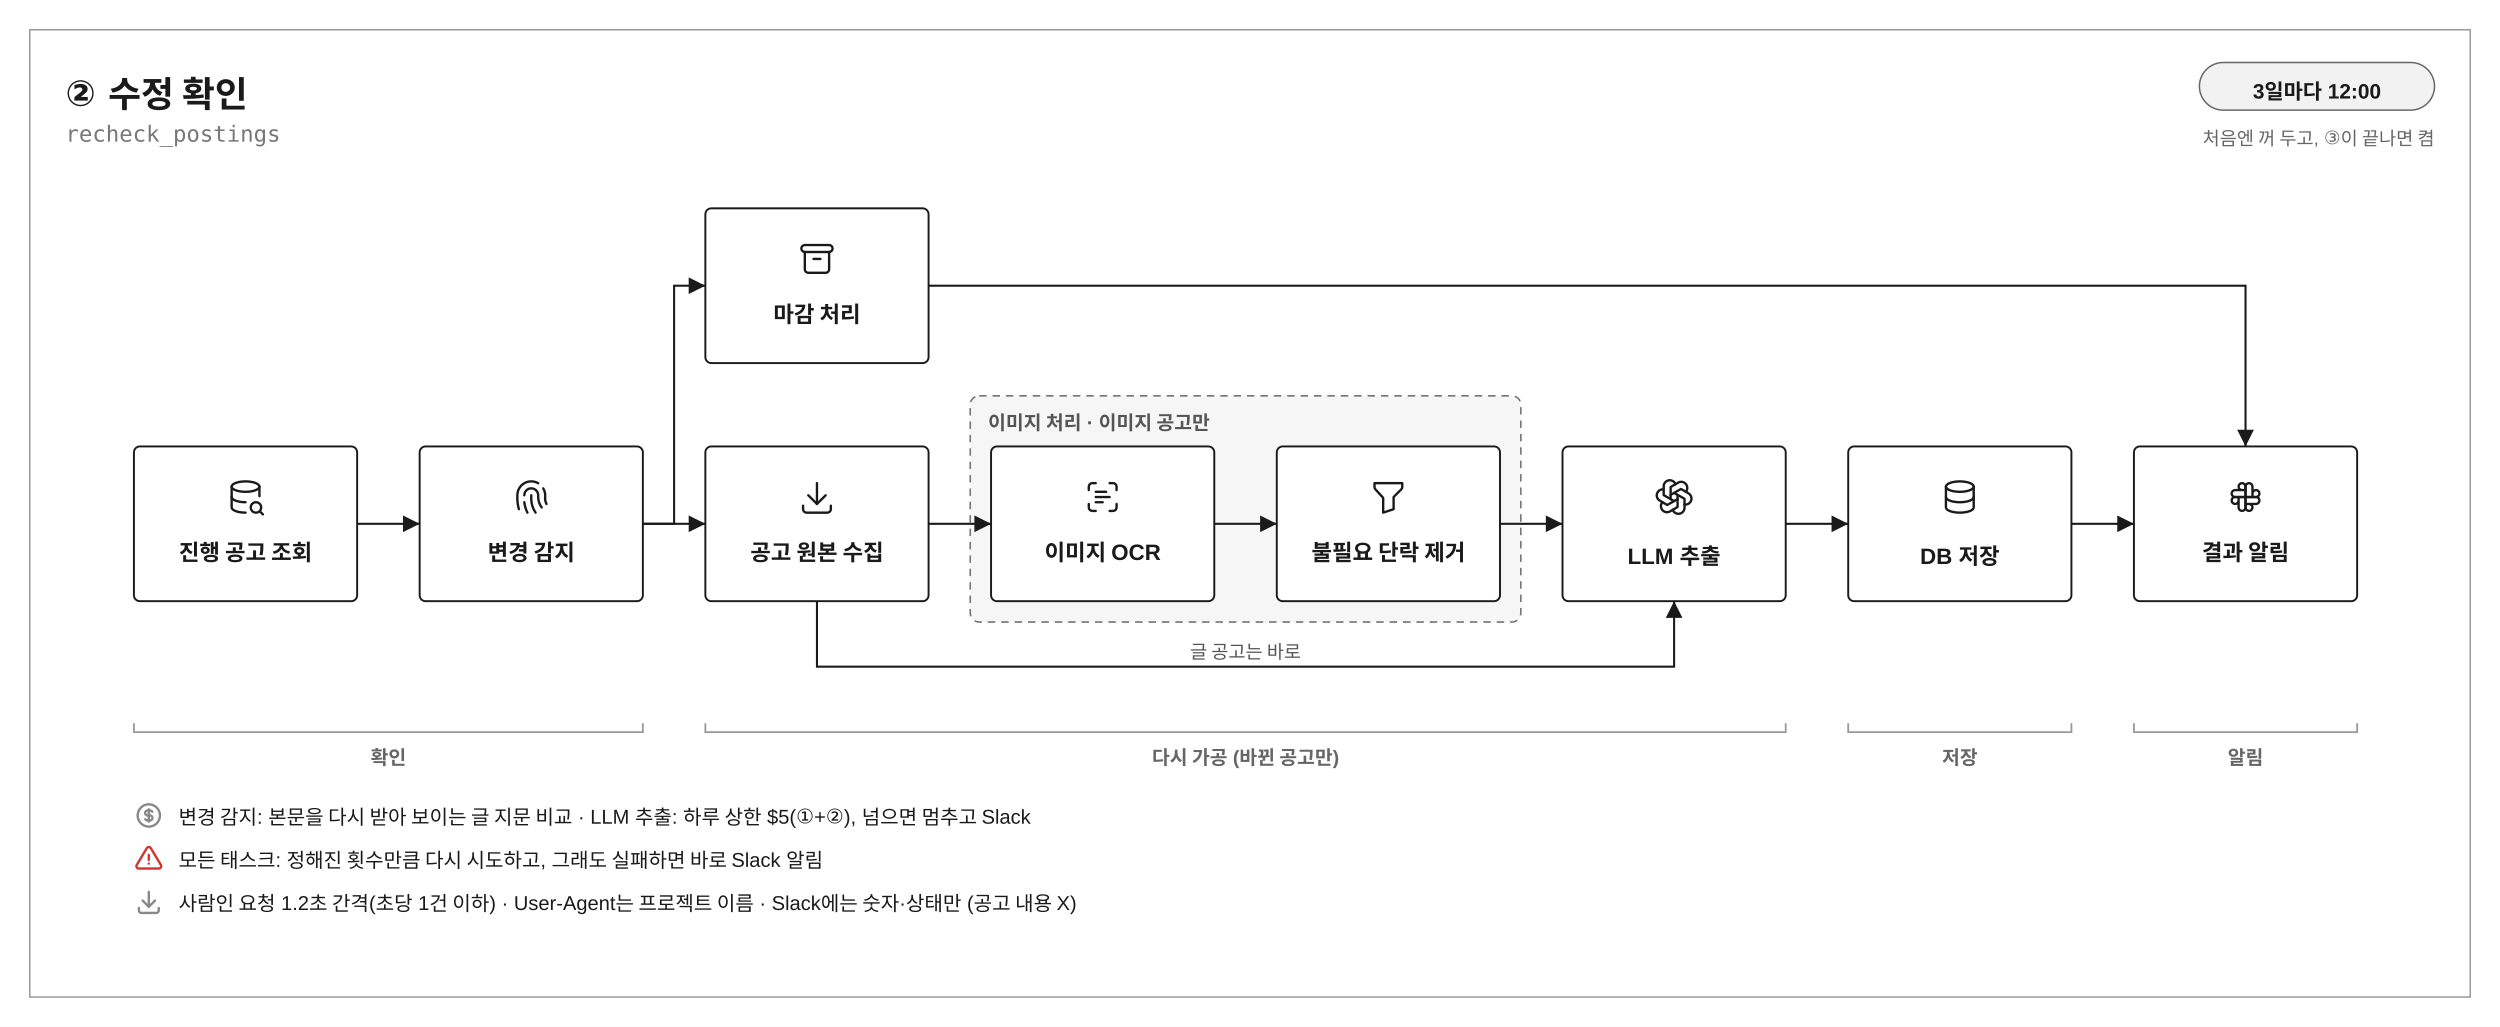
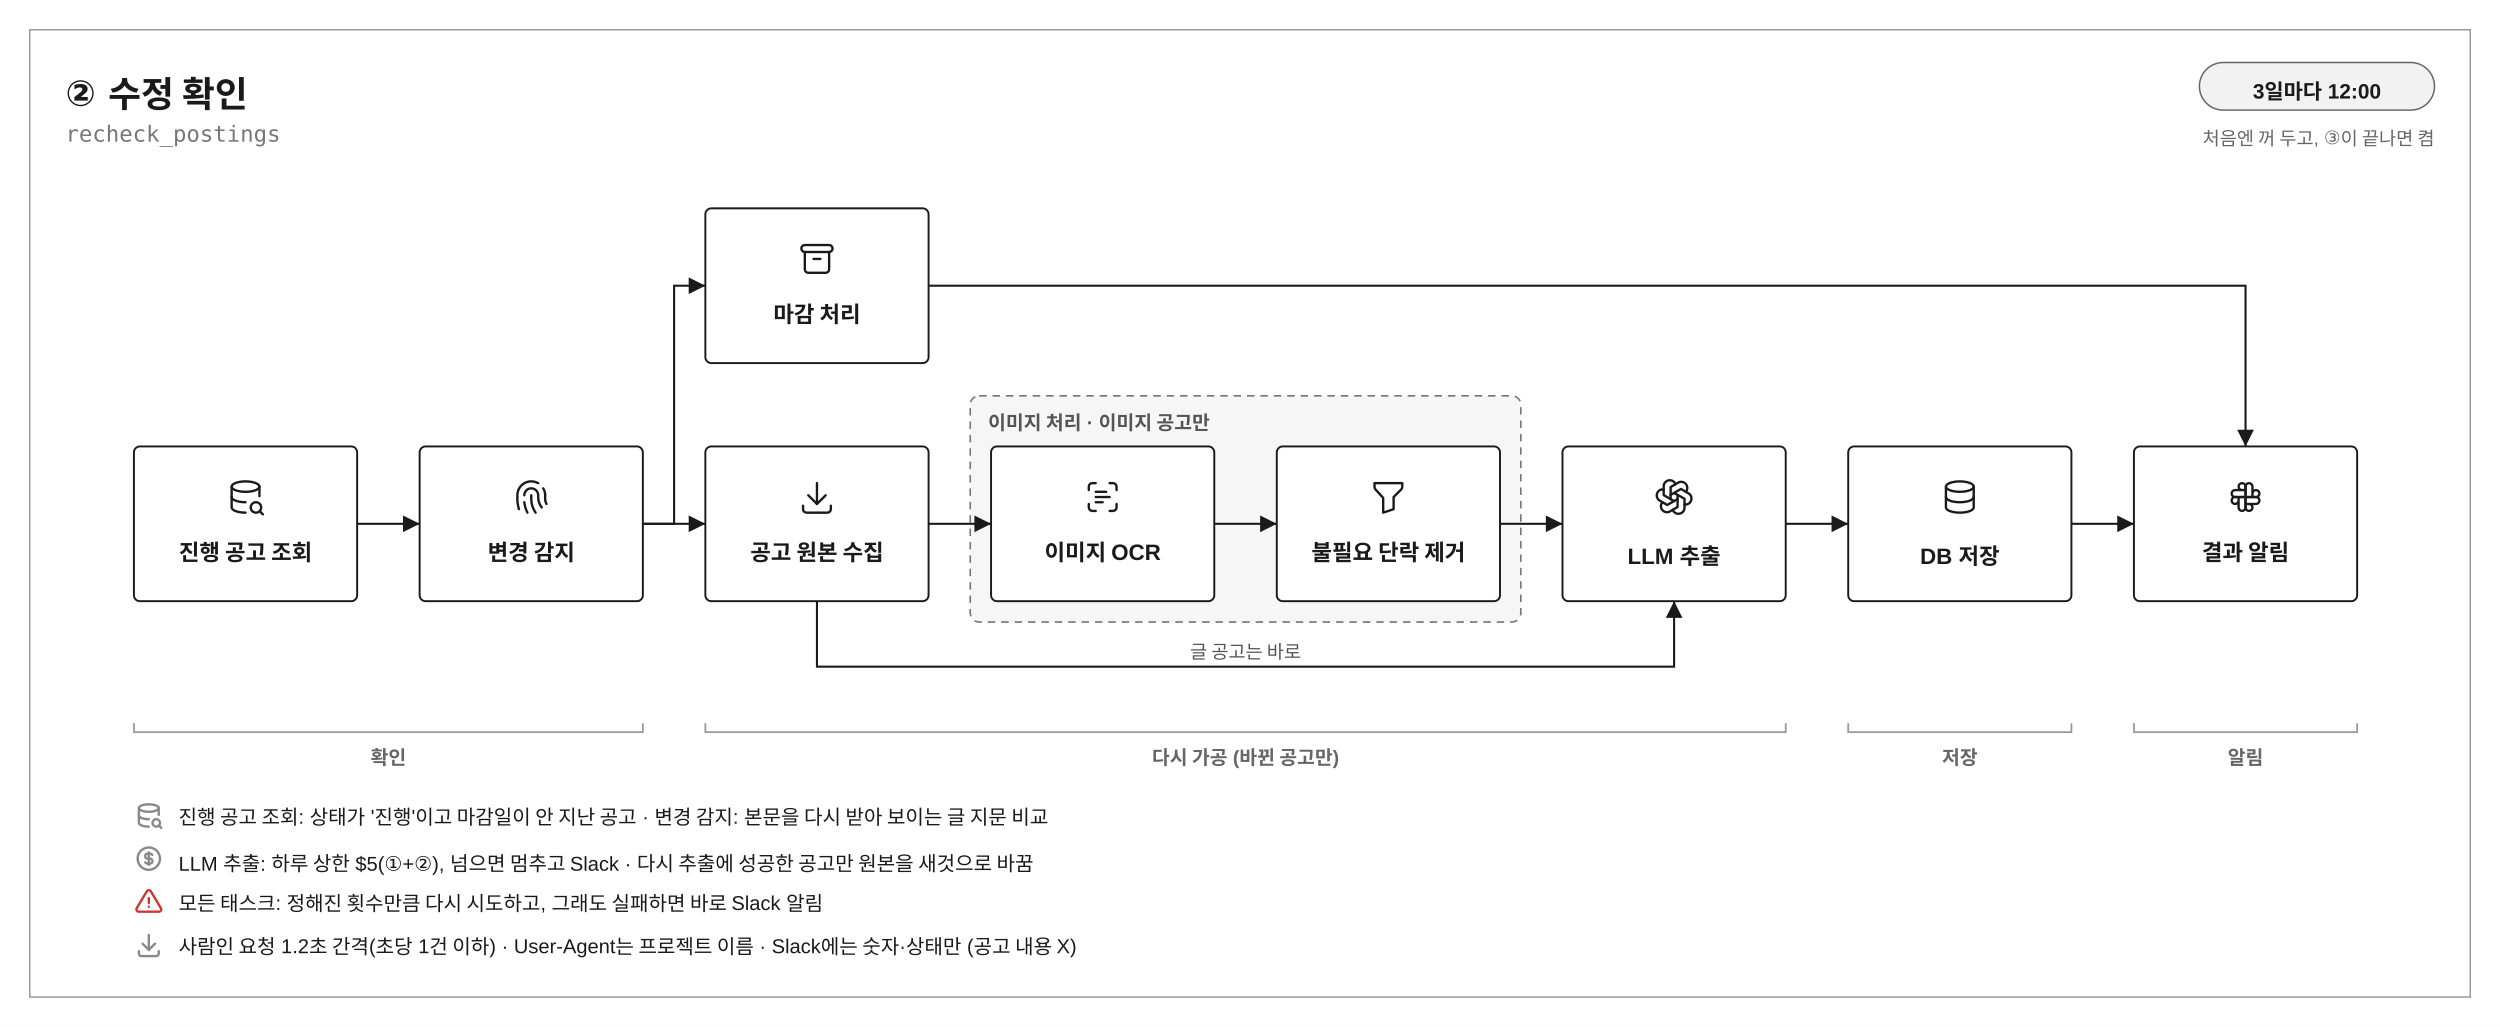
<svg xmlns="http://www.w3.org/2000/svg" width="1680" height="690" viewBox="0 0 1680 690">
  <style>
  text { font-family: "Malgun Gothic", "Apple SD Gothic Neo", Arial, sans-serif; fill: #1a1a1a; dominant-baseline: central; text-anchor: middle; }
  .title { font-size: 24px; font-weight: 700; text-anchor: start; }
  .id { font-family: Consolas, monospace; font-size: 15px; fill: #777; text-anchor: start; }
  .badge { font-size: 14px; font-weight: 700; }
  .bsub { font-size: 12.5px; fill: #666; text-anchor: end; }
  .nt  { font-size: 15px; font-weight: 700; }
  .tid { font-family: Consolas, monospace; font-size: 11.5px; fill: #888; }
  .glab { font-size: 13px; font-weight: 700; fill: #555; text-anchor: start; }
  .elab { font-size: 12.5px; fill: #555; }
  .stage { font-size: 13px; font-weight: 700; fill: #666; }
  .free { font-size: 12px; fill: #777; }
  .note { font-size: 13.5px; text-anchor: start; }
  .ln  { fill: none; stroke: #1a1a1a; stroke-width: 1.4; }
</style>
  <defs>
    <marker id="a" viewBox="0 0 10 10" refX="10" refY="5" markerWidth="8" markerHeight="8" orient="auto">
      <path d="M0,0 L10,5 L0,10 z" fill="#1a1a1a" />
    </marker>
  </defs>
  <rect width="1680" height="690" fill="#fff" />
  <rect x="20" y="20" width="1640" height="650" fill="none" stroke="#999" stroke-width="1" />
  <text class="title" x="44" y="58">② 수정 확인</text>
  <text class="id" x="44" y="90">recheck_postings</text>
  <rect x="1478" y="42" width="158" height="32" rx="16" fill="#f2f2f2" stroke="#666" stroke-width="1" />
  <text class="badge" x="1557.0" y="58">3일마다 12:00</text>
  <text class="bsub" x="1636" y="92">처음엔 꺼 두고, ③이 끝나면 켬</text>
  <rect x="652" y="266" width="370" height="152" rx="6" fill="#f6f6f6" stroke="#777" stroke-width="1.1" stroke-dasharray="5 4" />
  <text class="glab" x="664" y="283">이미지 처리 · 이미지 공고만</text>
  <path class="ln" d="M240,352.0 H282" marker-end="url(#a)" />
  <path class="ln" d="M432,352.0 H453.0 V192.0 H474" marker-end="url(#a)" />
  <path class="ln" d="M432,352.0 H474" marker-end="url(#a)" />
  <path class="ln" d="M624,352.0 H666" marker-end="url(#a)" />
  <path class="ln" d="M816,352.0 H858" marker-end="url(#a)" />
  <path class="ln" d="M1008,352.0 H1050" marker-end="url(#a)" />
  <path class="ln" d="M1200,352.0 H1242" marker-end="url(#a)" />
  <path class="ln" d="M1392,352.0 H1434" marker-end="url(#a)" />
  <path class="ln" d="M624,192.0 H1509.0 V300" marker-end="url(#a)" />
  <path class="ln" d="M549.0,404 V448 H1125.0 V404" marker-end="url(#a)" />
  <text class="elab" x="837.0" y="437">글 공고는 바로</text>
  <rect x="90" y="300" width="150" height="104" rx="4" fill="#fff" stroke="#1a1a1a" stroke-width="1.3" />
  <g transform="translate(151.0,320) scale(1.166667)" fill="none" stroke="#1a1a1a" stroke-width="1.37" stroke-linecap="round" stroke-linejoin="round">
    <path d="M4 6c0 1.657 3.582 3 8 3s8 -1.343 8 -3s-3.582 -3 -8 -3s-8 1.343 -8 3" />
    <path d="M4 6v6c0 1.657 3.582 3 8 3m8 -3.5v-5.5" />
    <path d="M4 12v6c0 1.657 3.582 3 8 3" />
    <path d="M18 18m-3 0a3 3 0 1 0 6 0a3 3 0 1 0 -6 0" />
    <path d="M20.2 20.2l1.8 1.8" />
  </g>
  <text class="nt" x="165.0" y="370">진행 공고 조회</text>
  <rect x="282" y="300" width="150" height="104" rx="4" fill="#fff" stroke="#1a1a1a" stroke-width="1.3" />
  <g transform="translate(343.0,320) scale(1.166667)" fill="none" stroke="#1a1a1a" stroke-width="1.37" stroke-linecap="round" stroke-linejoin="round">
    <path d="M18.9 7a8 8 0 0 1 1.1 5v1a6 6 0 0 0 .8 3" />
    <path d="M8 11a4 4 0 0 1 8 0v1a10 10 0 0 0 2 6" />
    <path d="M12 11v2a14 14 0 0 0 2.5 8" />
    <path d="M8 15a18 18 0 0 0 1.8 6" />
    <path d="M4.9 19a22 22 0 0 1 -.9 -7v-1a8 8 0 0 1 12 -6.95" />
  </g>
  <text class="nt" x="357.0" y="370">변경 감지</text>
  <rect x="474" y="140" width="150" height="104" rx="4" fill="#fff" stroke="#1a1a1a" stroke-width="1.3" />
  <g transform="translate(535.0,160) scale(1.166667)" fill="none" stroke="#1a1a1a" stroke-width="1.37" stroke-linecap="round" stroke-linejoin="round">
    <path d="M3 4m0 2a2 2 0 0 1 2 -2h14a2 2 0 0 1 2 2v0a2 2 0 0 1 -2 2h-14a2 2 0 0 1 -2 -2z" />
    <path d="M5 8v10a2 2 0 0 0 2 2h10a2 2 0 0 0 2 -2v-10" />
    <path d="M10 12l4 0" />
  </g>
  <text class="nt" x="549.0" y="210">마감 처리</text>
  <rect x="474" y="300" width="150" height="104" rx="4" fill="#fff" stroke="#1a1a1a" stroke-width="1.3" />
  <g transform="translate(535.0,320) scale(1.166667)" fill="none" stroke="#1a1a1a" stroke-width="1.37" stroke-linecap="round" stroke-linejoin="round">
    <path d="M4 17v2a2 2 0 0 0 2 2h12a2 2 0 0 0 2 -2v-2" />
    <path d="M7 11l5 5l5 -5" />
    <path d="M12 4l0 12" />
  </g>
  <text class="nt" x="549.0" y="370">공고 원본 수집</text>
  <rect x="666" y="300" width="150" height="104" rx="4" fill="#fff" stroke="#1a1a1a" stroke-width="1.3" />
  <g transform="translate(727.0,320) scale(1.166667)" fill="none" stroke="#1a1a1a" stroke-width="1.37" stroke-linecap="round" stroke-linejoin="round">
    <path d="M4 8v-2a2 2 0 0 1 2 -2h2" />
    <path d="M4 16v2a2 2 0 0 0 2 2h2" />
    <path d="M16 4h2a2 2 0 0 1 2 2v2" />
    <path d="M16 20h2a2 2 0 0 0 2 -2v-2" />
    <path d="M8 12h8" />
    <path d="M8 9h6" />
    <path d="M8 15h4" />
  </g>
  <text class="nt" x="741.0" y="370">이미지 OCR</text>
  <rect x="858" y="300" width="150" height="104" rx="4" fill="#fff" stroke="#1a1a1a" stroke-width="1.3" />
  <g transform="translate(919.0,320) scale(1.166667)" fill="none" stroke="#1a1a1a" stroke-width="1.37" stroke-linecap="round" stroke-linejoin="round">
    <path d="M4 4h16v2.172a2 2 0 0 1 -.586 1.414l-4.414 4.414v7l-6 2v-8.5l-4.48 -4.928a2 2 0 0 1 -.52 -1.345v-2.227z" />
  </g>
  <text class="nt" x="933.0" y="370">불필요 단락 제거</text>
  <rect x="1050" y="300" width="150" height="104" rx="4" fill="#fff" stroke="#1a1a1a" stroke-width="1.3" />
  <g transform="translate(1111.0,320) scale(1.166667)" fill="none" stroke="#1a1a1a" stroke-width="1.37" stroke-linecap="round" stroke-linejoin="round">
    <path d="M11.217 19.384a3.501 3.501 0 0 0 6.783 -1.217v-5.167l-6 -3.35" />
    <path d="M5.214 15.014a3.501 3.501 0 0 0 4.446 5.266l4.34 -2.534v-6.946" />
    <path d="M6 7.63c-1.391 -.236 -2.787 .395 -3.534 1.689a3.474 3.474 0 0 0 1.271 4.745l4.263 2.514l6 -3.348" />
    <path d="M12.783 4.616a3.501 3.501 0 0 0 -6.783 1.217v5.067l6 3.45" />
    <path d="M18.786 8.986a3.501 3.501 0 0 0 -4.446 -5.266l-4.34 2.534v6.946" />
    <path d="M18 16.302c1.391 .236 2.787 -.395 3.534 -1.689a3.474 3.474 0 0 0 -1.271 -4.745l-4.308 -2.514l-5.955 3.42" />
  </g>
  <text class="nt" x="1125.0" y="370">LLM 추출</text>
  <rect x="1242" y="300" width="150" height="104" rx="4" fill="#fff" stroke="#1a1a1a" stroke-width="1.3" />
  <g transform="translate(1303.0,320) scale(1.166667)" fill="none" stroke="#1a1a1a" stroke-width="1.37" stroke-linecap="round" stroke-linejoin="round">
    <path d="M12 6m-8 0a8 3 0 1 0 16 0a8 3 0 1 0 -16 0" />
    <path d="M4 6v6a8 3 0 0 0 16 0v-6" />
    <path d="M4 12v6a8 3 0 0 0 16 0v-6" />
  </g>
  <text class="nt" x="1317.0" y="370">DB 저장</text>
  <rect x="1434" y="300" width="150" height="104" rx="4" fill="#fff" stroke="#1a1a1a" stroke-width="1.3" />
  <g transform="translate(1495.0,320) scale(1.166667)" fill="none" stroke="#1a1a1a" stroke-width="1.37" stroke-linecap="round" stroke-linejoin="round">
    <path d="M12 12v-6a2 2 0 0 1 4 0v6m0 -2a2 2 0 1 1 2 2h-6" />
    <path d="M12 12h6a2 2 0 0 1 0 4h-6m2 0a2 2 0 1 1 -2 2v-6" />
    <path d="M12 12v6a2 2 0 0 1 -4 0v-6m0 2a2 2 0 1 1 -2 -2h6" />
    <path d="M12 12h-6a2 2 0 0 1 0 -4h6m-2 0a2 2 0 1 1 2 -2v6" />
  </g>
  <text class="nt" x="1509.0" y="370">결과 알림</text>
  <path d="M90,486 V492 H432 V486" fill="none" stroke="#999" stroke-width="1.2" />
  <text class="stage" x="261.0" y="508">확인</text>
  <path d="M474,486 V492 H1200 V486" fill="none" stroke="#999" stroke-width="1.2" />
  <text class="stage" x="837.0" y="508">다시 가공 (바뀐 공고만)</text>
  <path d="M1242,486 V492 H1392 V486" fill="none" stroke="#999" stroke-width="1.2" />
  <text class="stage" x="1317.0" y="508">저장</text>
  <path d="M1434,486 V492 H1584 V486" fill="none" stroke="#999" stroke-width="1.2" />
  <text class="stage" x="1509.0" y="508">알림</text>
  <g transform="translate(90,538) scale(0.8333333)" fill="none" stroke="#888" stroke-width="1.92" stroke-linecap="round" stroke-linejoin="round">
+     <path d="M4 6c0 1.657 3.582 3 8 3s8 -1.343 8 -3s-3.582 -3 -8 -3s-8 1.343 -8 3" />
+     <path d="M4 6v6c0 1.657 3.582 3 8 3m8 -3.5v-5.5" />
+     <path d="M4 12v6c0 1.657 3.582 3 8 3" />
+     <path d="M18 18m-3 0a3 3 0 1 0 6 0a3 3 0 1 0 -6 0" />
+     <path d="M20.2 20.2l1.8 1.8" />
+   </g>
+   <text class="note" x="120" y="548">진행 공고 조회: 상태가 '진행'이고 마감일이 안 지난 공고 · 변경 감지: 본문을 다시 받아 보이는 글 지문 비교</text>
+   <g transform="translate(90,567) scale(0.8333333)" fill="none" stroke="#888" stroke-width="1.92" stroke-linecap="round" stroke-linejoin="round">
    <path d="M12 12m-9 0a9 9 0 1 0 18 0a9 9 0 1 0 -18 0" />
    <path d="M14.8 9a2 2 0 0 0 -1.8 -1h-2a2 2 0 1 0 0 4h2a2 2 0 1 1 0 4h-2a2 2 0 0 1 -1.8 -1" />
    <path d="M12 7v10" />
  </g>
-   <text class="note" x="120" y="548">변경 감지: 본문을 다시 받아 보이는 글 지문 비교 · LLM 추출: 하루 상한 $5(①+②), 넘으면 멈추고 Slack</text>
-   <g transform="translate(90,567) scale(0.8333333)" fill="none" stroke="#d0342c" stroke-width="1.92" stroke-linecap="round" stroke-linejoin="round">
+   <text class="note" x="120" y="577">LLM 추출: 하루 상한 $5(①+②), 넘으면 멈추고 Slack · 다시 추출에 성공한 공고만 원본을 새것으로 바꿈</text>
+   <g transform="translate(90,596) scale(0.8333333)" fill="none" stroke="#d0342c" stroke-width="1.92" stroke-linecap="round" stroke-linejoin="round">
    <path d="M12 9v4" />
    <path d="M10.363 3.591l-8.106 13.534a1.914 1.914 0 0 0 1.636 2.871h16.214a1.914 1.914 0 0 0 1.636 -2.87l-8.106 -13.536a1.914 1.914 0 0 0 -3.274 0z" />
    <path d="M12 16h.01" />
  </g>
-   <text class="note" x="120" y="577">모든 태스크: 정해진 횟수만큼 다시 시도하고, 그래도 실패하면 바로 Slack 알림</text>
-   <g transform="translate(90,596) scale(0.8333333)" fill="none" stroke="#888" stroke-width="1.92" stroke-linecap="round" stroke-linejoin="round">
+   <text class="note" x="120" y="606">모든 태스크: 정해진 횟수만큼 다시 시도하고, 그래도 실패하면 바로 Slack 알림</text>
+   <g transform="translate(90,625) scale(0.8333333)" fill="none" stroke="#888" stroke-width="1.92" stroke-linecap="round" stroke-linejoin="round">
    <path d="M4 17v2a2 2 0 0 0 2 2h12a2 2 0 0 0 2 -2v-2" />
    <path d="M7 11l5 5l5 -5" />
    <path d="M12 4l0 12" />
  </g>
-   <text class="note" x="120" y="606">사람인 요청 1.2초 간격(초당 1건 이하) · User-Agent는 프로젝트 이름 · Slack에는 숫자·상태만 (공고 내용 X)</text>
+   <text class="note" x="120" y="635">사람인 요청 1.2초 간격(초당 1건 이하) · User-Agent는 프로젝트 이름 · Slack에는 숫자·상태만 (공고 내용 X)</text>
</svg>
